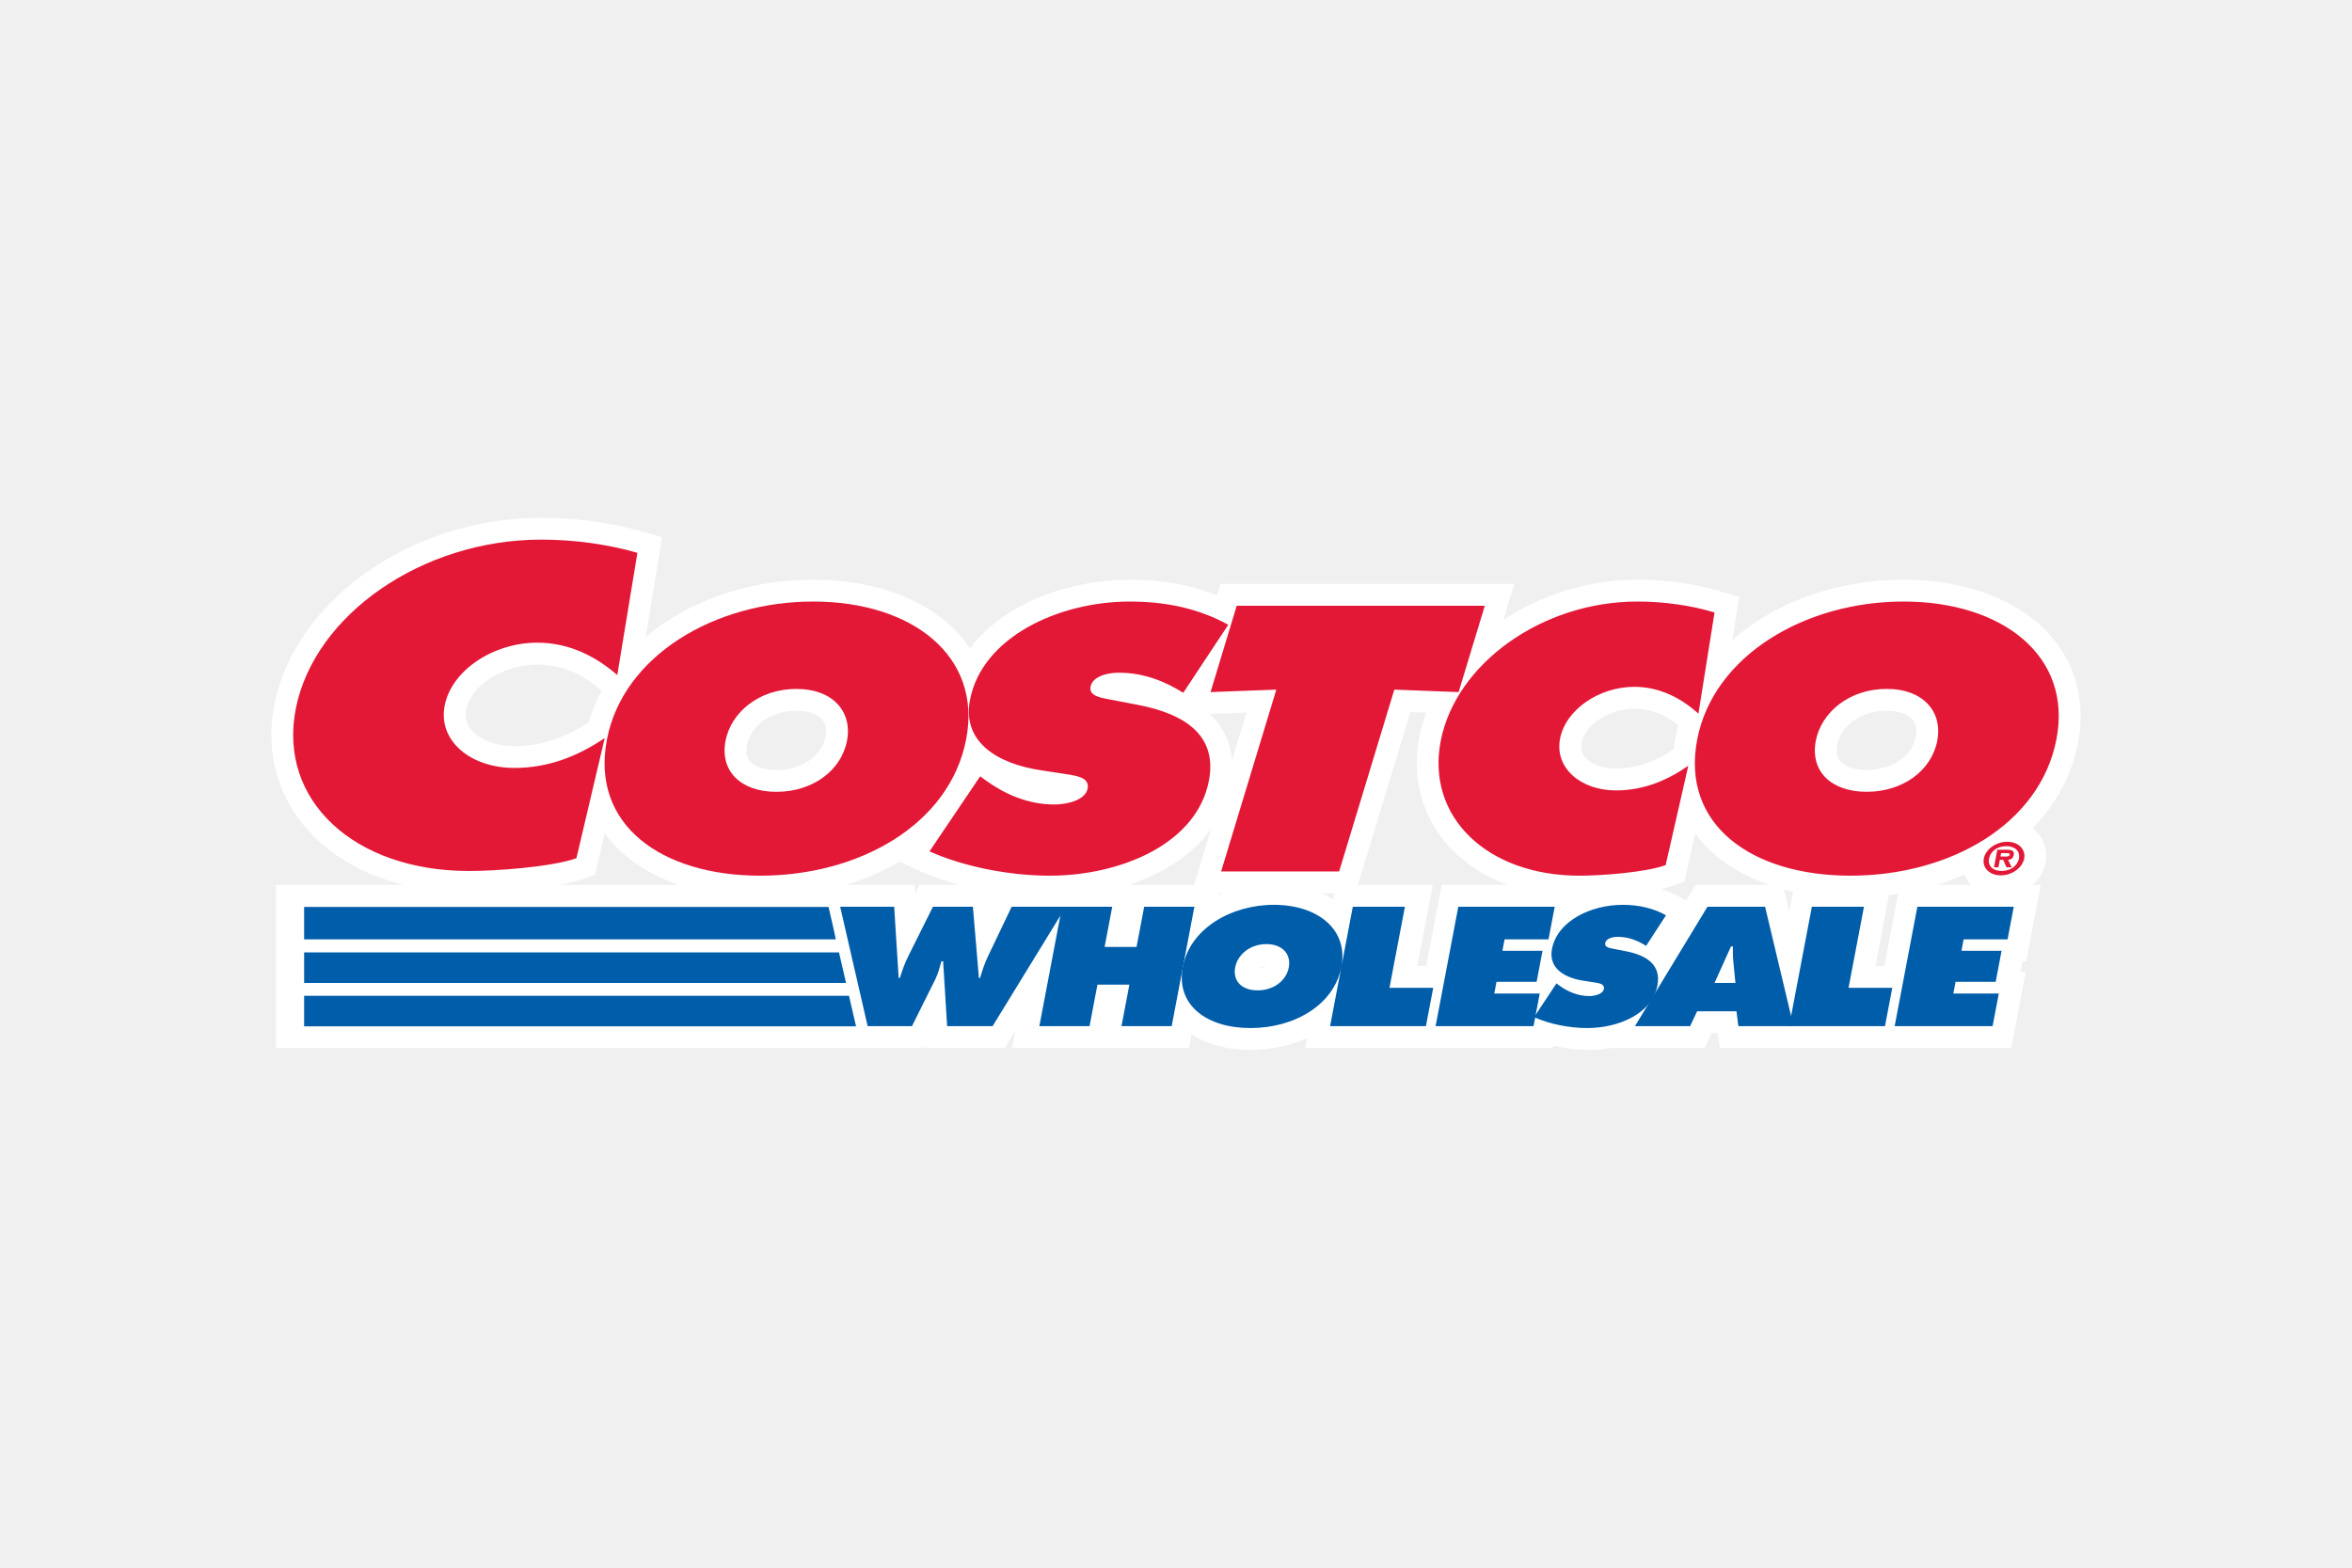
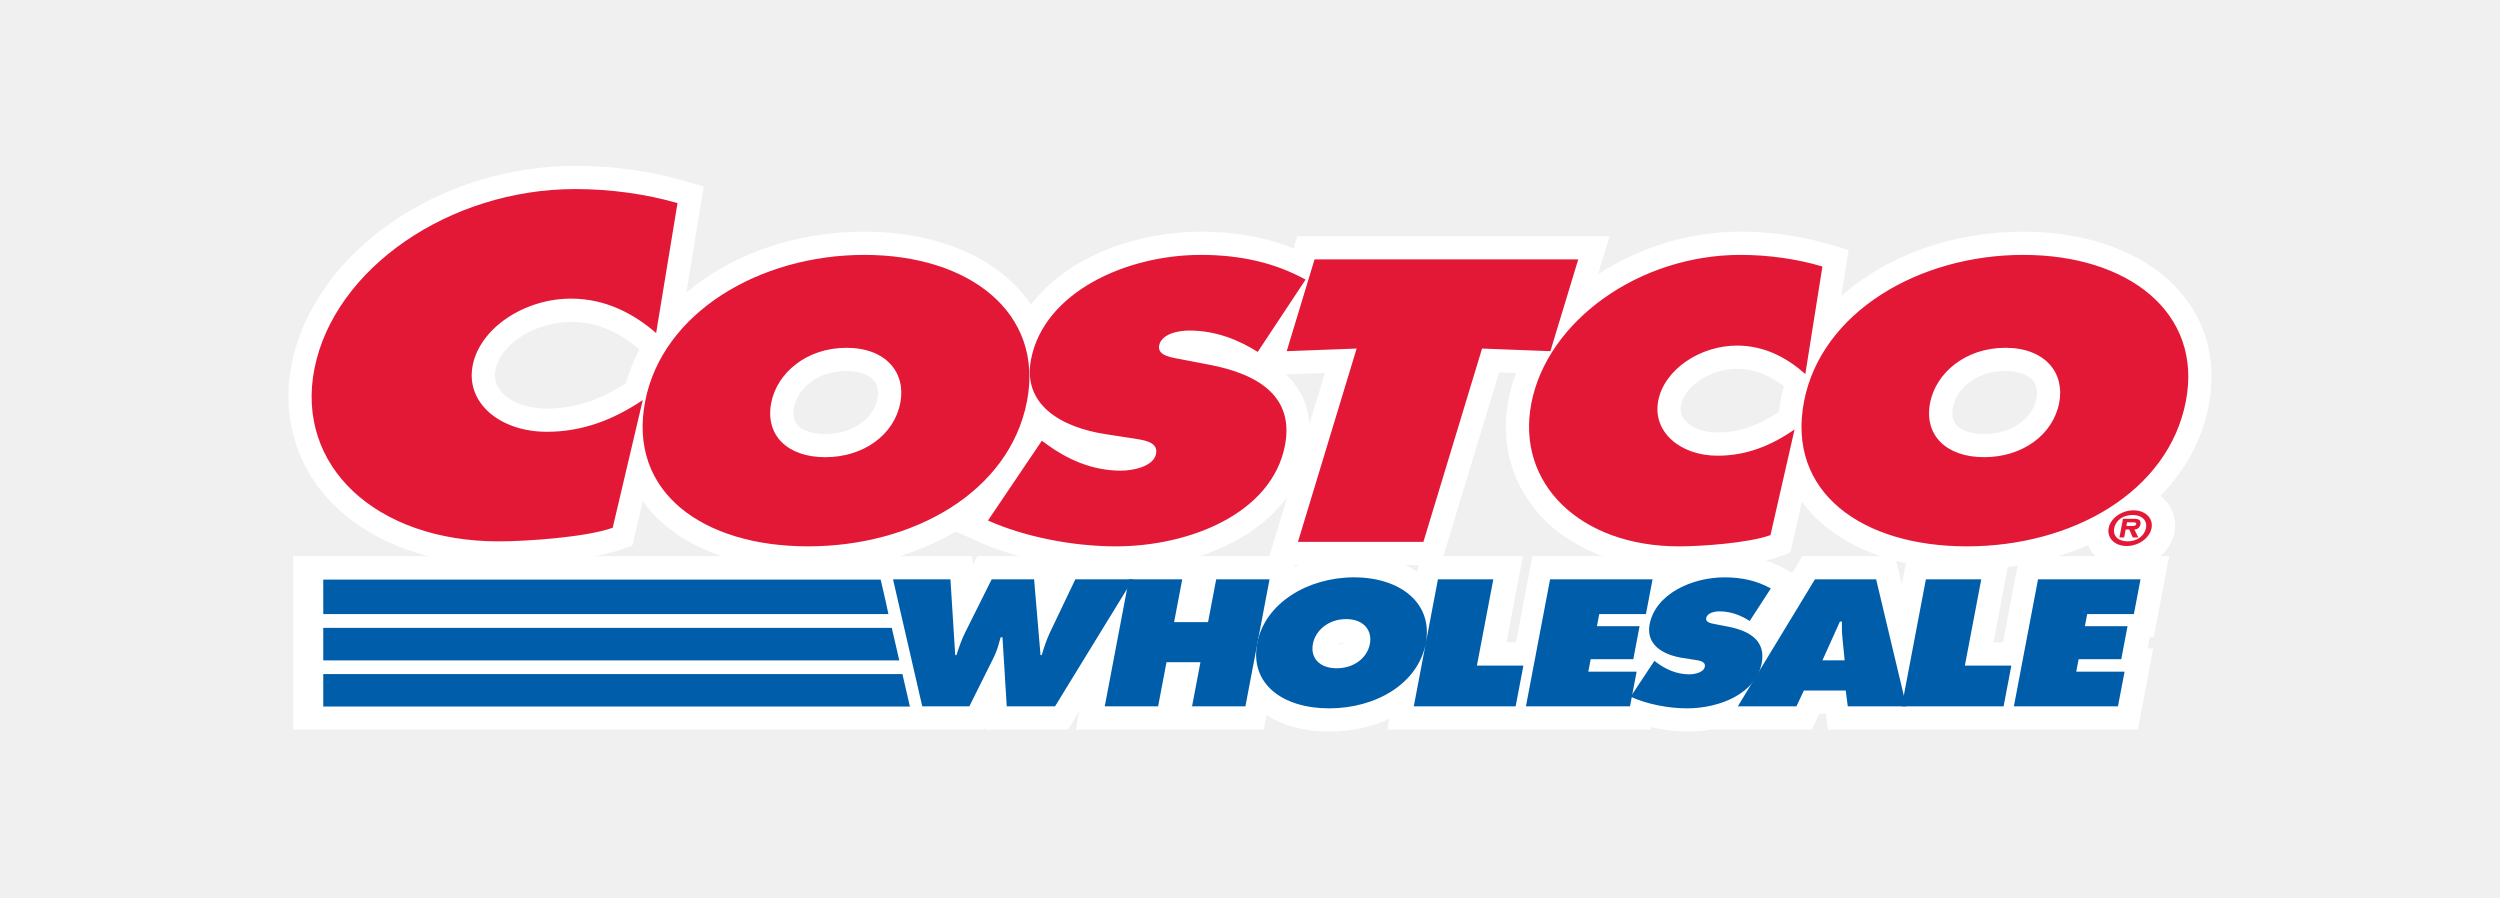
- <svg xmlns="http://www.w3.org/2000/svg" height="800" width="1200" viewBox="-28.051 -13.753 243.112 82.519">
+ <svg xmlns="http://www.w3.org/2000/svg" width="117" height="42" fill="none" viewBox="-28.051 -13.753 243.112 82.519">
  <path d="M184.161 12.494c-3.194-3.873-8.83-6.094-15.459-6.094-7.014 0-13.328 2.385-17.701 6.256l.713-4.469-1.896-.564c-2.684-.8-5.664-1.223-8.619-1.223-5.078 0-9.934 1.57-13.857 4.157l1.129-3.72h-30.364l-.36 1.188c-2.698-1.085-5.666-1.625-9.01-1.625-6.251 0-13.017 2.426-16.53 7.097-.23-.342-.471-.679-.739-1.003-3.195-3.873-8.83-6.094-15.46-6.094-6.806 0-12.961 2.244-17.315 5.916l1.695-10.305-1.926-.557C35.173.503 31.518 0 27.891 0 14.585 0 2.474 8.458.32 19.254c-.917 4.593.154 9.042 3.013 12.529 2.437 2.971 6.036 5.089 10.312 6.171H.462v16.862h67.151l.104-.206.013.206h8.083l1.096-1.787-.339 1.787h18.275l.268-1.409c1.606 1.04 3.691 1.605 6.092 1.605 2.146 0 4.137-.445 5.853-1.236l-.197 1.04h25.623l.044-.229c1.188.268 2.436.426 3.628.426.724 0 1.47-.065 2.212-.196h9.769l.725-1.539h.651l.199 1.539h30.13l1.498-7.89h-.55l.206-1.084h.394l1.5-7.889h-.834c.68-.615 1.175-1.405 1.346-2.304.202-1.068-.075-2.155-.76-2.981-.178-.214-.382-.402-.602-.571 2.39-2.455 4.047-5.426 4.691-8.766.787-4.097-.1-7.845-2.57-10.838zm-17.432 33.843h-.925l1.396-7.336c.318-.041.635-.087.949-.137zm-21.564-23.864c-.096.49-.162.974-.211 1.451-2.033 1.36-3.938 2.003-5.976 2.003-1.379 0-2.573-.45-3.194-1.204-.354-.428-.473-.907-.363-1.464.363-1.879 2.912-3.527 5.453-3.527 1.59 0 3.084.562 4.549 1.712-.091.341-.192.68-.258 1.029zm2.058 15.48l-.992 1.635-.825-.462c-.543-.305-1.126-.54-1.727-.744.44-.105.851-.223 1.209-.353l1.157-.42 1.137-4.985c.154.214.3.433.47.639 1.716 2.079 4.188 3.669 7.173 4.689zm10.063.69l-.395 2.075-.549-2.305c.311.081.623.16.944.23zm9.668-18.693c1.238 0 2.191.329 2.685.926.453.55.437 1.251.34 1.744-.394 2.033-2.481 3.453-5.082 3.453-1.265 0-2.265-.334-2.745-.916-.332-.403-.431-.968-.293-1.681.337-1.752 2.196-3.526 5.095-3.526zm-57.183 19.518c-.356-.241-.743-.454-1.147-.646h1.271zm-6.991 6.867c-.164.146-.431.244-.74.262.158-.136.406-.248.74-.262zm-1.987-26.195l-1.508 4.964c-.097-1.326-.51-2.531-1.234-3.603-.299-.439-.655-.839-1.047-1.219zm-43.509 2.479c-.393 2.034-2.483 3.454-5.082 3.454-1.264 0-2.265-.334-2.745-.916-.333-.403-.431-.968-.293-1.681.339-1.753 2.198-3.526 5.096-3.526 1.238 0 2.192.329 2.685.926.452.55.434 1.252.339 1.743zm17.427 16.141l-.049.104-.01-.113c.02.002.039.006.059.009zm22.437-6.609l-1.761 5.802h-6.763c3.457-1.141 6.557-3.054 8.524-5.802zm.734 6.671h.377c-.14.059-.276.119-.411.182zm-72.76-15.219c-1.93 0-3.602-.634-4.473-1.695-.504-.614-.673-1.294-.517-2.078.504-2.525 3.871-4.658 7.352-4.658 2.35 0 4.527.882 6.653 2.683-.562 1.05-1.009 2.15-1.334 3.297-2.597 1.662-5.05 2.451-7.681 2.451zm39.78 11.955l2.197.989c1.214.546 2.563 1.013 3.975 1.407h-4.087l-.438.877-.056-.877h-7.066c1.976-.607 3.811-1.414 5.475-2.396zm53.546 10.779l1.594-8.384h-7.736l5.421-17.865 1.653.063c-.305.816-.562 1.647-.729 2.504-.771 3.987.166 7.835 2.642 10.834 1.631 1.977 3.871 3.479 6.492 4.463h-6.817l-1.595 8.384zm-86.167-9.011l1.165-.41 1.018-4.326c.163.227.315.457.495.674 1.715 2.079 4.187 3.669 7.171 4.689h-12.338c.933-.175 1.791-.382 2.489-.627zm139.841.627c1.002-.309 1.967-.667 2.894-1.074.136.326.301.641.53.918.049.058.113.102.164.156z" fill="#FFF" />
  <path d="M64.374 40.211l.466 7.369h.118c.241-.753.509-1.539.885-2.276l2.54-5.093h4.127l.624 7.369h.118c.215-.721.457-1.475.787-2.178l2.48-5.191h5.601l-7.574 12.347h-4.697l-.414-6.714h-.177c-.18.64-.338 1.261-.63 1.867l-2.415 4.847h-4.58l-2.841-12.347z" fill="#005DAA" />
  <path d="M81.727 40.211h5.188l-.79 4.159h3.301l.791-4.159h5.188l-2.346 12.347h-5.188l.815-4.29h-3.302l-.815 4.29h-5.188z" fill="#005DAA" />
  <path d="M110.6 46.417c-.753 3.963-4.88 6.337-9.398 6.337-4.521 0-7.746-2.375-6.992-6.337.737-3.881 4.912-6.403 9.412-6.403 4.5 0 7.714 2.522 6.978 6.403zm-10.978.065c-.269 1.408.688 2.375 2.319 2.375 1.632 0 2.955-.967 3.224-2.375.248-1.311-.604-2.407-2.314-2.407-1.712.001-2.981 1.097-3.229 2.407zm12.158-6.271h5.385l-1.594 8.384h4.521l-.754 3.962h-9.905zm21.051 7.925l.24.181c.844.622 1.907 1.13 3.146 1.13.531 0 1.41-.181 1.516-.737.106-.556-.592-.605-1.066-.688l-1.051-.163c-2.045-.312-3.615-1.344-3.25-3.275.559-2.931 4.072-4.569 7.295-4.569 1.69 0 3.179.345 4.492 1.081l-2.055 3.161c-.824-.524-1.788-.934-2.948-.934-.471 0-1.188.146-1.282.654-.088.458.567.524.965.606l1.176.229c2.197.427 3.656 1.441 3.259 3.537-.562 2.948-4.062 4.405-7.265 4.405-1.866 0-3.948-.426-5.484-1.13z" fill="#005DAA" />
  <path d="M151.331 48.087l-.215-2.178c-.058-.524-.054-1.064-.051-1.589h-.197l-1.697 3.767zm-4.688 4.471h-5.699l7.496-12.347h5.954l2.94 12.347h-5.699l-.198-1.539h-4.067z" fill="#005DAA" />
  <path d="M159.231 40.211h5.385l-1.594 8.384h4.521l-.754 3.962h-9.904zm10.905 0h9.965l-.642 3.374h-4.541l-.224 1.179h4.146l-.609 3.21h-4.147l-.229 1.211h4.698l-.643 3.373h-10.121z" fill="#005DAA" />
  <g fill="#E31837">
    <path d="M97.075 18.021l6.799-.255-5.705 18.799h12.199l5.703-18.799 6.646.255 2.708-8.926h-25.644zm-25.259 4.881c-1.706 8.815-11.052 14.099-21.292 14.099-10.239 0-17.542-5.283-15.836-14.099 1.67-8.635 11.125-14.244 21.32-14.244 10.194 0 17.478 5.61 15.808 14.244zm-24.87.146c-.605 3.133 1.562 5.283 5.255 5.283 3.695 0 6.693-2.149 7.299-5.283.564-2.914-1.368-5.354-5.241-5.354-3.873-.002-6.749 2.44-7.313 5.354z" />
    <path d="M68.025 34.487c3.481 1.565 8.195 2.514 12.424 2.514 7.257 0 15.185-3.242 16.453-9.8.902-4.663-2.399-6.922-7.381-7.869l-2.662-.51c-.9-.183-2.385-.328-2.188-1.349.218-1.129 1.84-1.458 2.909-1.458 2.625 0 4.81.911 6.676 2.077l4.654-7.031c-2.978-1.639-6.346-2.403-10.175-2.403-7.301 0-15.263 3.643-16.524 10.164-.832 4.299 2.731 6.594 7.36 7.287l2.378.363c1.078.184 2.66.292 2.42 1.53-.24 1.238-2.231 1.639-3.434 1.639-2.805 0-5.213-1.129-7.126-2.513l-.545-.401zm81.145-24.7c-2.44-.729-5.213-1.129-7.974-1.129-9.838 0-18.78 6.412-20.331 14.427-1.516 7.833 4.787 13.917 14.359 13.917 2.18 0 6.784-.328 8.893-1.093l2.344-10.273c-2.264 1.566-4.678 2.55-7.483 2.55-3.649 0-6.36-2.332-5.774-5.354.578-2.988 4.02-5.355 7.67-5.355 2.76 0 4.961 1.275 6.633 2.77zm19.532-1.129c-10.194 0-19.649 5.609-21.32 14.244-1.705 8.815 5.598 14.099 15.838 14.099 10.238 0 19.586-5.283 21.291-14.099 1.668-8.634-5.616-14.244-15.809-14.244zm-1.748 9.034c3.873 0 5.806 2.44 5.24 5.354-.605 3.133-3.604 5.283-7.299 5.283-3.695 0-5.861-2.149-5.255-5.283.564-2.912 3.441-5.354 7.314-5.354zM37.833 3.622c-3.045-.881-6.501-1.365-9.944-1.365-12.271 0-23.424 7.75-25.357 17.438-1.889 9.468 5.971 16.821 17.908 16.821 2.721 0 8.464-.396 11.091-1.32l2.923-12.419c-2.821 1.894-5.834 3.083-9.333 3.083-4.553 0-7.932-2.819-7.203-6.475.721-3.61 5.013-6.474 9.565-6.474 3.442 0 6.188 1.542 8.271 3.347z" />
    <path d="M177.004 35.229c.183-.959 1.252-1.732 2.416-1.732 1.155 0 1.938.773 1.756 1.732-.185.965-1.259 1.738-2.416 1.738-1.163 0-1.938-.774-1.756-1.738zm3.628 0c.146-.772-.408-1.279-1.3-1.279-.906 0-1.638.507-1.783 1.279-.147.773.391 1.285 1.298 1.285.891 0 1.638-.511 1.785-1.285zm-.743.907h-.539l-.339-.769h-.353l-.146.769h-.458l.345-1.816h1.057c.466 0 .718.129.638.556-.061.311-.304.471-.585.493zm-.668-1.116c.229 0 .426 0 .464-.194.03-.16-.168-.16-.397-.16h-.496l-.065.354z" />
  </g>
  <path d="M3.385 52.578h57.093l-.004-.02h-.047l-.722-3.14h-56.32zm0-4.488h56.014l-.728-3.159H3.385zm0-4.507h54.958l-.247-1.151-.505-2.197H3.385zm119.301-3.372h9.964l-.641 3.374h-4.54l-.225 1.179h4.146l-.609 3.21h-4.146l-.23 1.211h4.697l-.641 3.373h-10.123z" fill="#005DAA" />
</svg>
